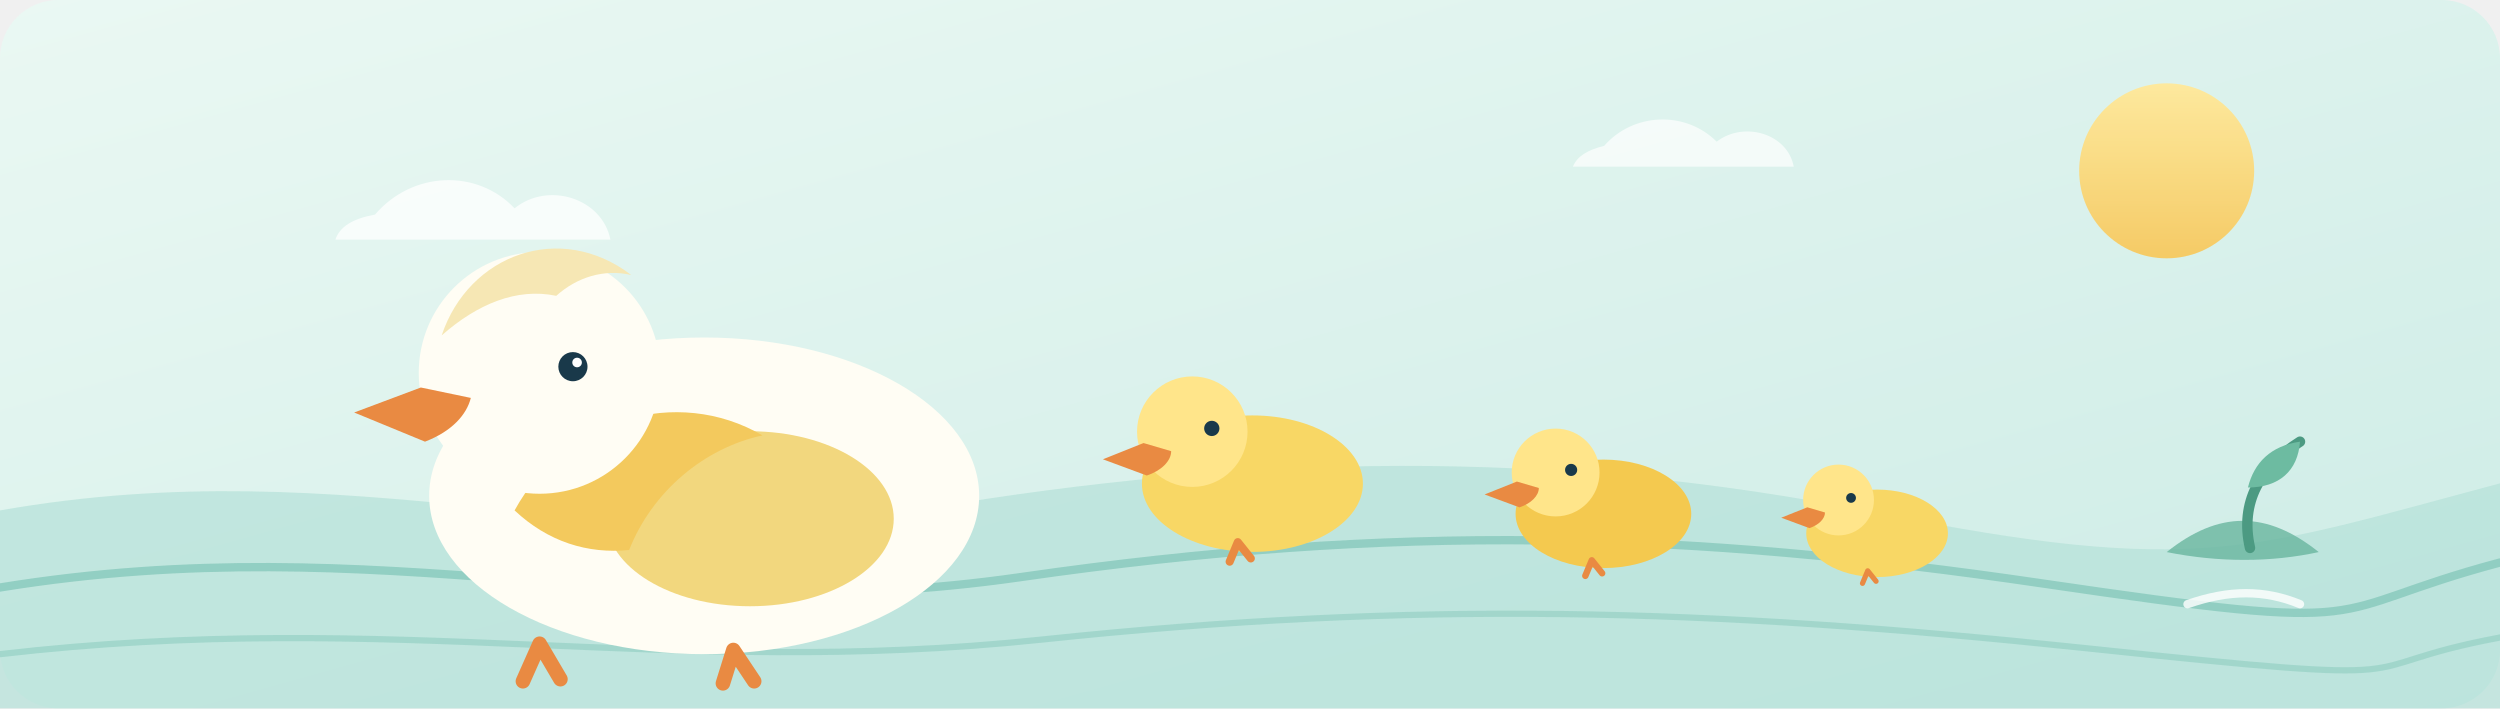
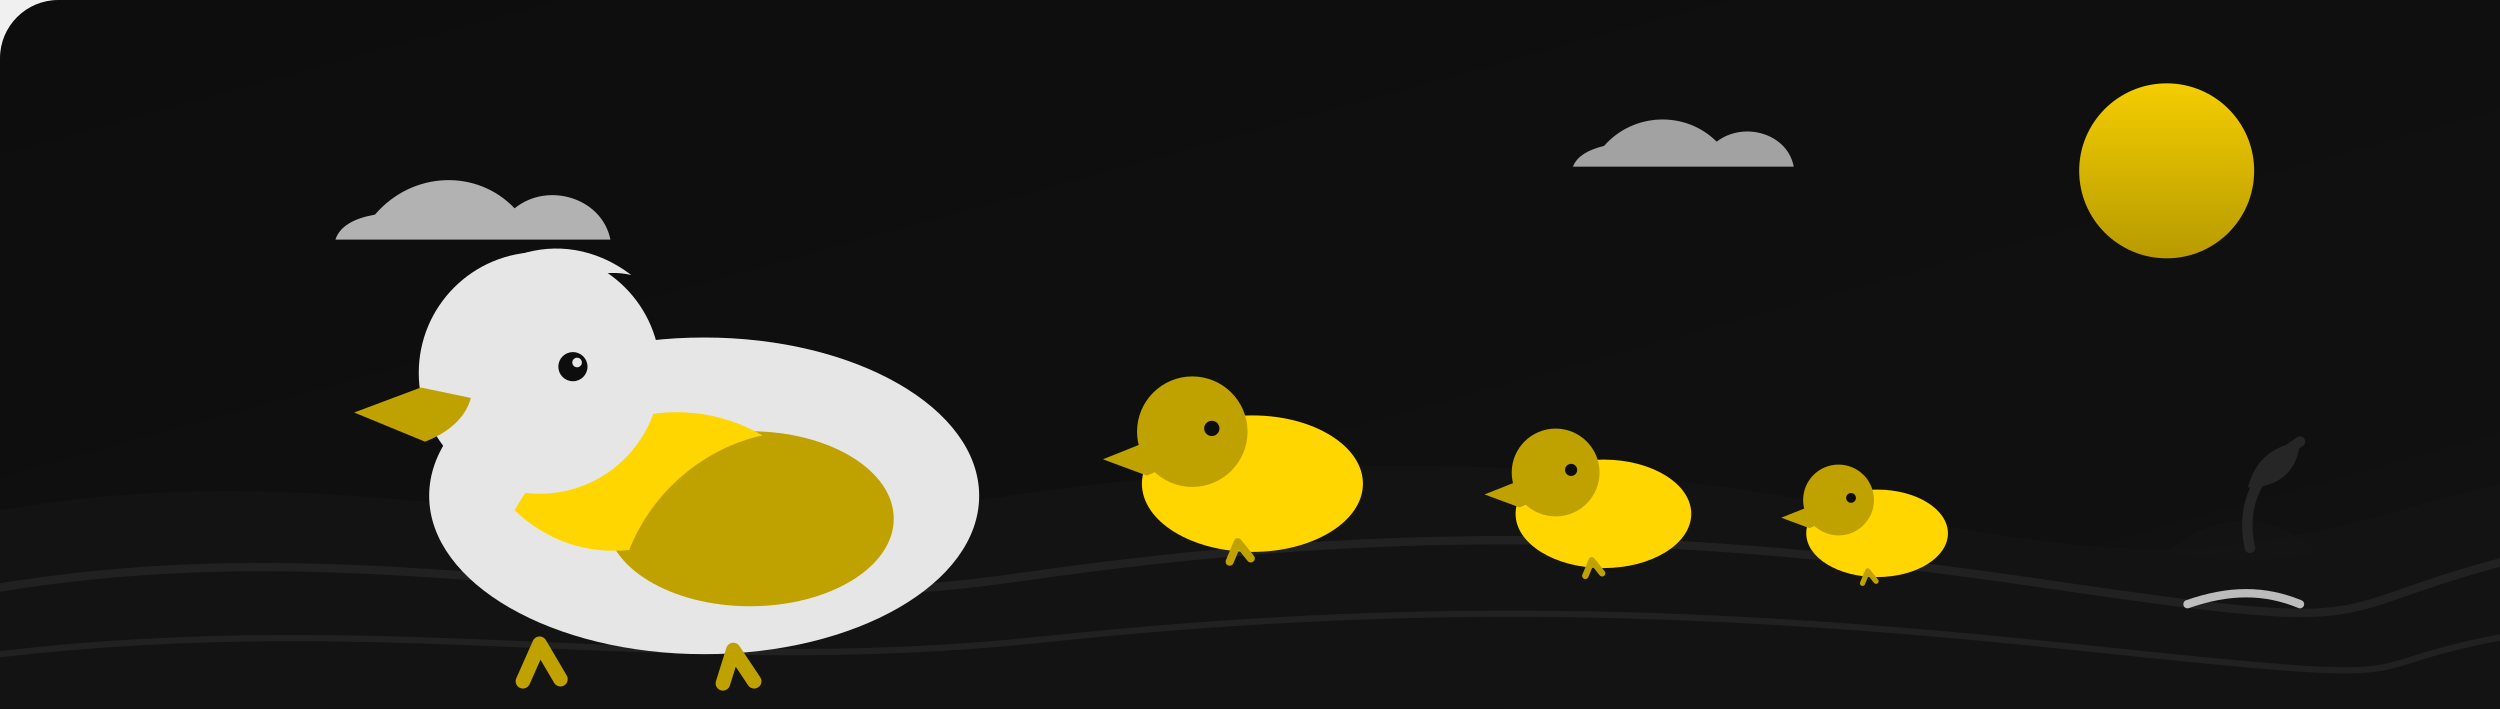
<svg xmlns="http://www.w3.org/2000/svg" viewBox="0 0 1200 340" role="img" aria-labelledby="title desc">
  <defs>
    <linearGradient id="pond" x1="0" y1="0" x2="1" y2="1">
-       <stop offset="0" stop-color="#EAF8F3" />
-       <stop offset="1" stop-color="#CDECE6" />
+       <stop offset="0" stop-color="#0D0D0D" />
+       <stop offset="1" stop-color="#141414" />
    </linearGradient>
    <linearGradient id="sun" x1="0" y1="0" x2="0" y2="1">
-       <stop offset="0" stop-color="#FFE99A" />
-       <stop offset="1" stop-color="#F7C95F" />
+       <stop offset="0" stop-color="#FFD600" />
+       <stop offset="1" stop-color="#BFA100" />
    </linearGradient>
  </defs>
-   <rect width="1200" height="340" rx="28" fill="url(#pond)" />
+   <rect width="1920" height="544" rx="28" fill="url(#pond)" />
  <circle cx="1040" cy="82" r="42" fill="url(#sun)" opacity=".95" />
-   <path d="M0 245 C170 215 290 270 445 244 S745 215 900 246 S1080 264 1200 232 V340 H0Z" fill="#B7E2D9" opacity=".75" />
-   <path d="M0 282 C185 252 310 303 490 277 S810 255 980 280 S1110 294 1200 270" fill="none" stroke="#83C7B9" stroke-width="4" stroke-linecap="round" opacity=".75" />
-   <path d="M0 314 C190 292 320 326 500 307 S820 292 1000 311 S1120 321 1200 306" fill="none" stroke="#98D2C6" stroke-width="3" stroke-linecap="round" opacity=".75" />
-   <path d="M180 103c18-21 49-22 67-3 16-13 42-5 46 15H161c2-6 8-10 19-12Z" fill="#fff" opacity=".76" />
-   <path d="M770 70c14-16 39-17 54-2 13-10 34-4 37 12H755c2-5 7-8 15-10Z" fill="#fff" opacity=".68" />
+   <path d="M0 245 C170 215 290 270 445 244 S745 215 900 246 S1080 264 1200 232 V340 H0Z" fill="#141414" opacity=".75" />
+   <path d="M0 282 C185 252 310 303 490 277 S810 255 980 280 S1110 294 1200 270" fill="none" stroke="#262626" stroke-width="4" stroke-linecap="round" opacity=".75" />
+   <path d="M0 314 C190 292 320 326 500 307 S820 292 1000 311 S1120 321 1200 306" fill="none" stroke="#262626" stroke-width="3" stroke-linecap="round" opacity=".75" />
+   <path d="M180 103c18-21 49-22 67-3 16-13 42-5 46 15H161c2-6 8-10 19-12Z" fill="#E6E6E6" opacity=".76" />
+   <path d="M770 70c14-16 39-17 54-2 13-10 34-4 37 12H755c2-5 7-8 15-10Z" fill="#E6E6E6" opacity=".68" />
  <g transform="translate(170 104)">
-     <ellipse cx="168" cy="134" rx="132" ry="76" fill="#FFFDF4" />
-     <ellipse cx="190" cy="145" rx="69" ry="42" fill="#F2D77E" />
-     <path d="M77 141c24-44 78-60 119-36-28 6-53 27-64 55-20 2-39-4-55-19Z" fill="#F3C95D" />
-     <circle cx="89" cy="75" r="58" fill="#FFFDF4" />
-     <path d="M42 57c13-39 57-55 91-29-13-3-26 1-36 10-19-4-38 4-55 19Z" fill="#F6E7B4" />
-     <path d="M32 82 0 94 34 108c13-5 20-13 22-21Z" fill="#E98A42" />
-     <circle cx="105" cy="72" r="7" fill="#19394A" />
-     <circle cx="107" cy="70" r="2.3" fill="#fff" />
-     <path d="M89 205l-8 18m8-18 10 17m83-14-5 16m5-16 10 15" fill="none" stroke="#E98A42" stroke-width="7" stroke-linecap="round" />
+     <ellipse cx="168" cy="134" rx="132" ry="76" fill="#E6E6E6" />
+     <ellipse cx="190" cy="145" rx="69" ry="42" fill="#BFA100" />
+     <path d="M77 141c24-44 78-60 119-36-28 6-53 27-64 55-20 2-39-4-55-19Z" fill="#FFD600" />
+     <circle cx="89" cy="75" r="58" fill="#E6E6E6" />
+     <path d="M42 57c13-39 57-55 91-29-13-3-26 1-36 10-19-4-38 4-55 19Z" fill="#E6E6E6" />
+     <path d="M32 82 0 94 34 108c13-5 20-13 22-21Z" fill="#BFA100" />
+     <circle cx="105" cy="72" r="7" fill="#0D0D0D" />
+     <circle cx="107" cy="70" r="2.3" fill="#E6E6E6" />
+     <path d="M89 205l-8 18m8-18 10 17m83-14-5 16m5-16 10 15" fill="none" stroke="#BFA100" stroke-width="7" stroke-linecap="round" />
  </g>
  <g transform="translate(545 176) scale(.78)">
-     <ellipse cx="72" cy="72" rx="68" ry="42" fill="#F8D765" />
-     <circle cx="35" cy="40" r="34" fill="#FFE58A" />
-     <path d="M5 47 -20 57 7 67c9-3 15-9 15-15Z" fill="#E98A42" />
-     <circle cx="47" cy="38" r="4.7" fill="#19394A" />
-     <path d="M63 108l-5 12m5-12 8 10" fill="none" stroke="#E98A42" stroke-width="5" stroke-linecap="round" />
+     <ellipse cx="72" cy="72" rx="68" ry="42" fill="#FFD600" />
+     <circle cx="35" cy="40" r="34" fill="#BFA100" />
+     <path d="M5 47 -20 57 7 67c9-3 15-9 15-15Z" fill="#BFA100" />
+     <circle cx="47" cy="38" r="4.7" fill="#0D0D0D" />
+     <path d="M63 108l-5 12m5-12 8 10" fill="none" stroke="#BFA100" stroke-width="5" stroke-linecap="round" />
  </g>
  <g transform="translate(725 202) scale(.62)">
-     <ellipse cx="72" cy="72" rx="68" ry="42" fill="#F4C94F" />
-     <circle cx="35" cy="40" r="34" fill="#FFE58A" />
-     <path d="M5 47 -20 57 7 67c9-3 15-9 15-15Z" fill="#E98A42" />
-     <circle cx="47" cy="38" r="4.7" fill="#19394A" />
-     <path d="M63 108l-5 12m5-12 8 10" fill="none" stroke="#E98A42" stroke-width="5" stroke-linecap="round" />
+     <ellipse cx="72" cy="72" rx="68" ry="42" fill="#FFD600" />
+     <circle cx="35" cy="40" r="34" fill="#BFA100" />
+     <path d="M5 47 -20 57 7 67c9-3 15-9 15-15Z" fill="#BFA100" />
+     <circle cx="47" cy="38" r="4.7" fill="#0D0D0D" />
+     <path d="M63 108l-5 12m5-12 8 10" fill="none" stroke="#BFA100" stroke-width="5" stroke-linecap="round" />
  </g>
  <g transform="translate(865 220) scale(.5)">
-     <ellipse cx="72" cy="72" rx="68" ry="42" fill="#F8D765" />
-     <circle cx="35" cy="40" r="34" fill="#FFE58A" />
-     <path d="M5 47 -20 57 7 67c9-3 15-9 15-15Z" fill="#E98A42" />
-     <circle cx="47" cy="38" r="4.7" fill="#19394A" />
-     <path d="M63 108l-5 12m5-12 8 10" fill="none" stroke="#E98A42" stroke-width="5" stroke-linecap="round" />
+     <ellipse cx="72" cy="72" rx="68" ry="42" fill="#FFD600" />
+     <circle cx="35" cy="40" r="34" fill="#BFA100" />
+     <path d="M5 47 -20 57 7 67c9-3 15-9 15-15Z" fill="#BFA100" />
+     <circle cx="47" cy="38" r="4.7" fill="#0D0D0D" />
+     <path d="M63 108l-5 12m5-12 8 10" fill="none" stroke="#BFA100" stroke-width="5" stroke-linecap="round" />
  </g>
-   <path d="M1040 265c25-20 48-20 73 0-23 5-48 5-73 0Z" fill="#69B59F" opacity=".8" />
-   <path d="M1080 263c-5-22 5-39 24-51" fill="none" stroke="#4C9A82" stroke-width="5" stroke-linecap="round" />
-   <path d="M1104 212c-1 14-10 22-25 22 3-12 11-20 25-22Z" fill="#6DBBA1" />
-   <path d="M1050 290c20-7 37-7 54 0" fill="none" stroke="#fff" stroke-width="4" stroke-linecap="round" opacity=".8" />
+   <path d="M1040 265c25-20 48-20 73 0-23 5-48 5-73 0Z" fill="#141414" opacity=".8" />
+   <path d="M1080 263c-5-22 5-39 24-51" fill="none" stroke="#262626" stroke-width="5" stroke-linecap="round" />
+   <path d="M1104 212c-1 14-10 22-25 22 3-12 11-20 25-22Z" fill="#262626" />
+   <path d="M1050 290c20-7 37-7 54 0" fill="none" stroke="#E6E6E6" stroke-width="4" stroke-linecap="round" opacity=".8" />
</svg>
